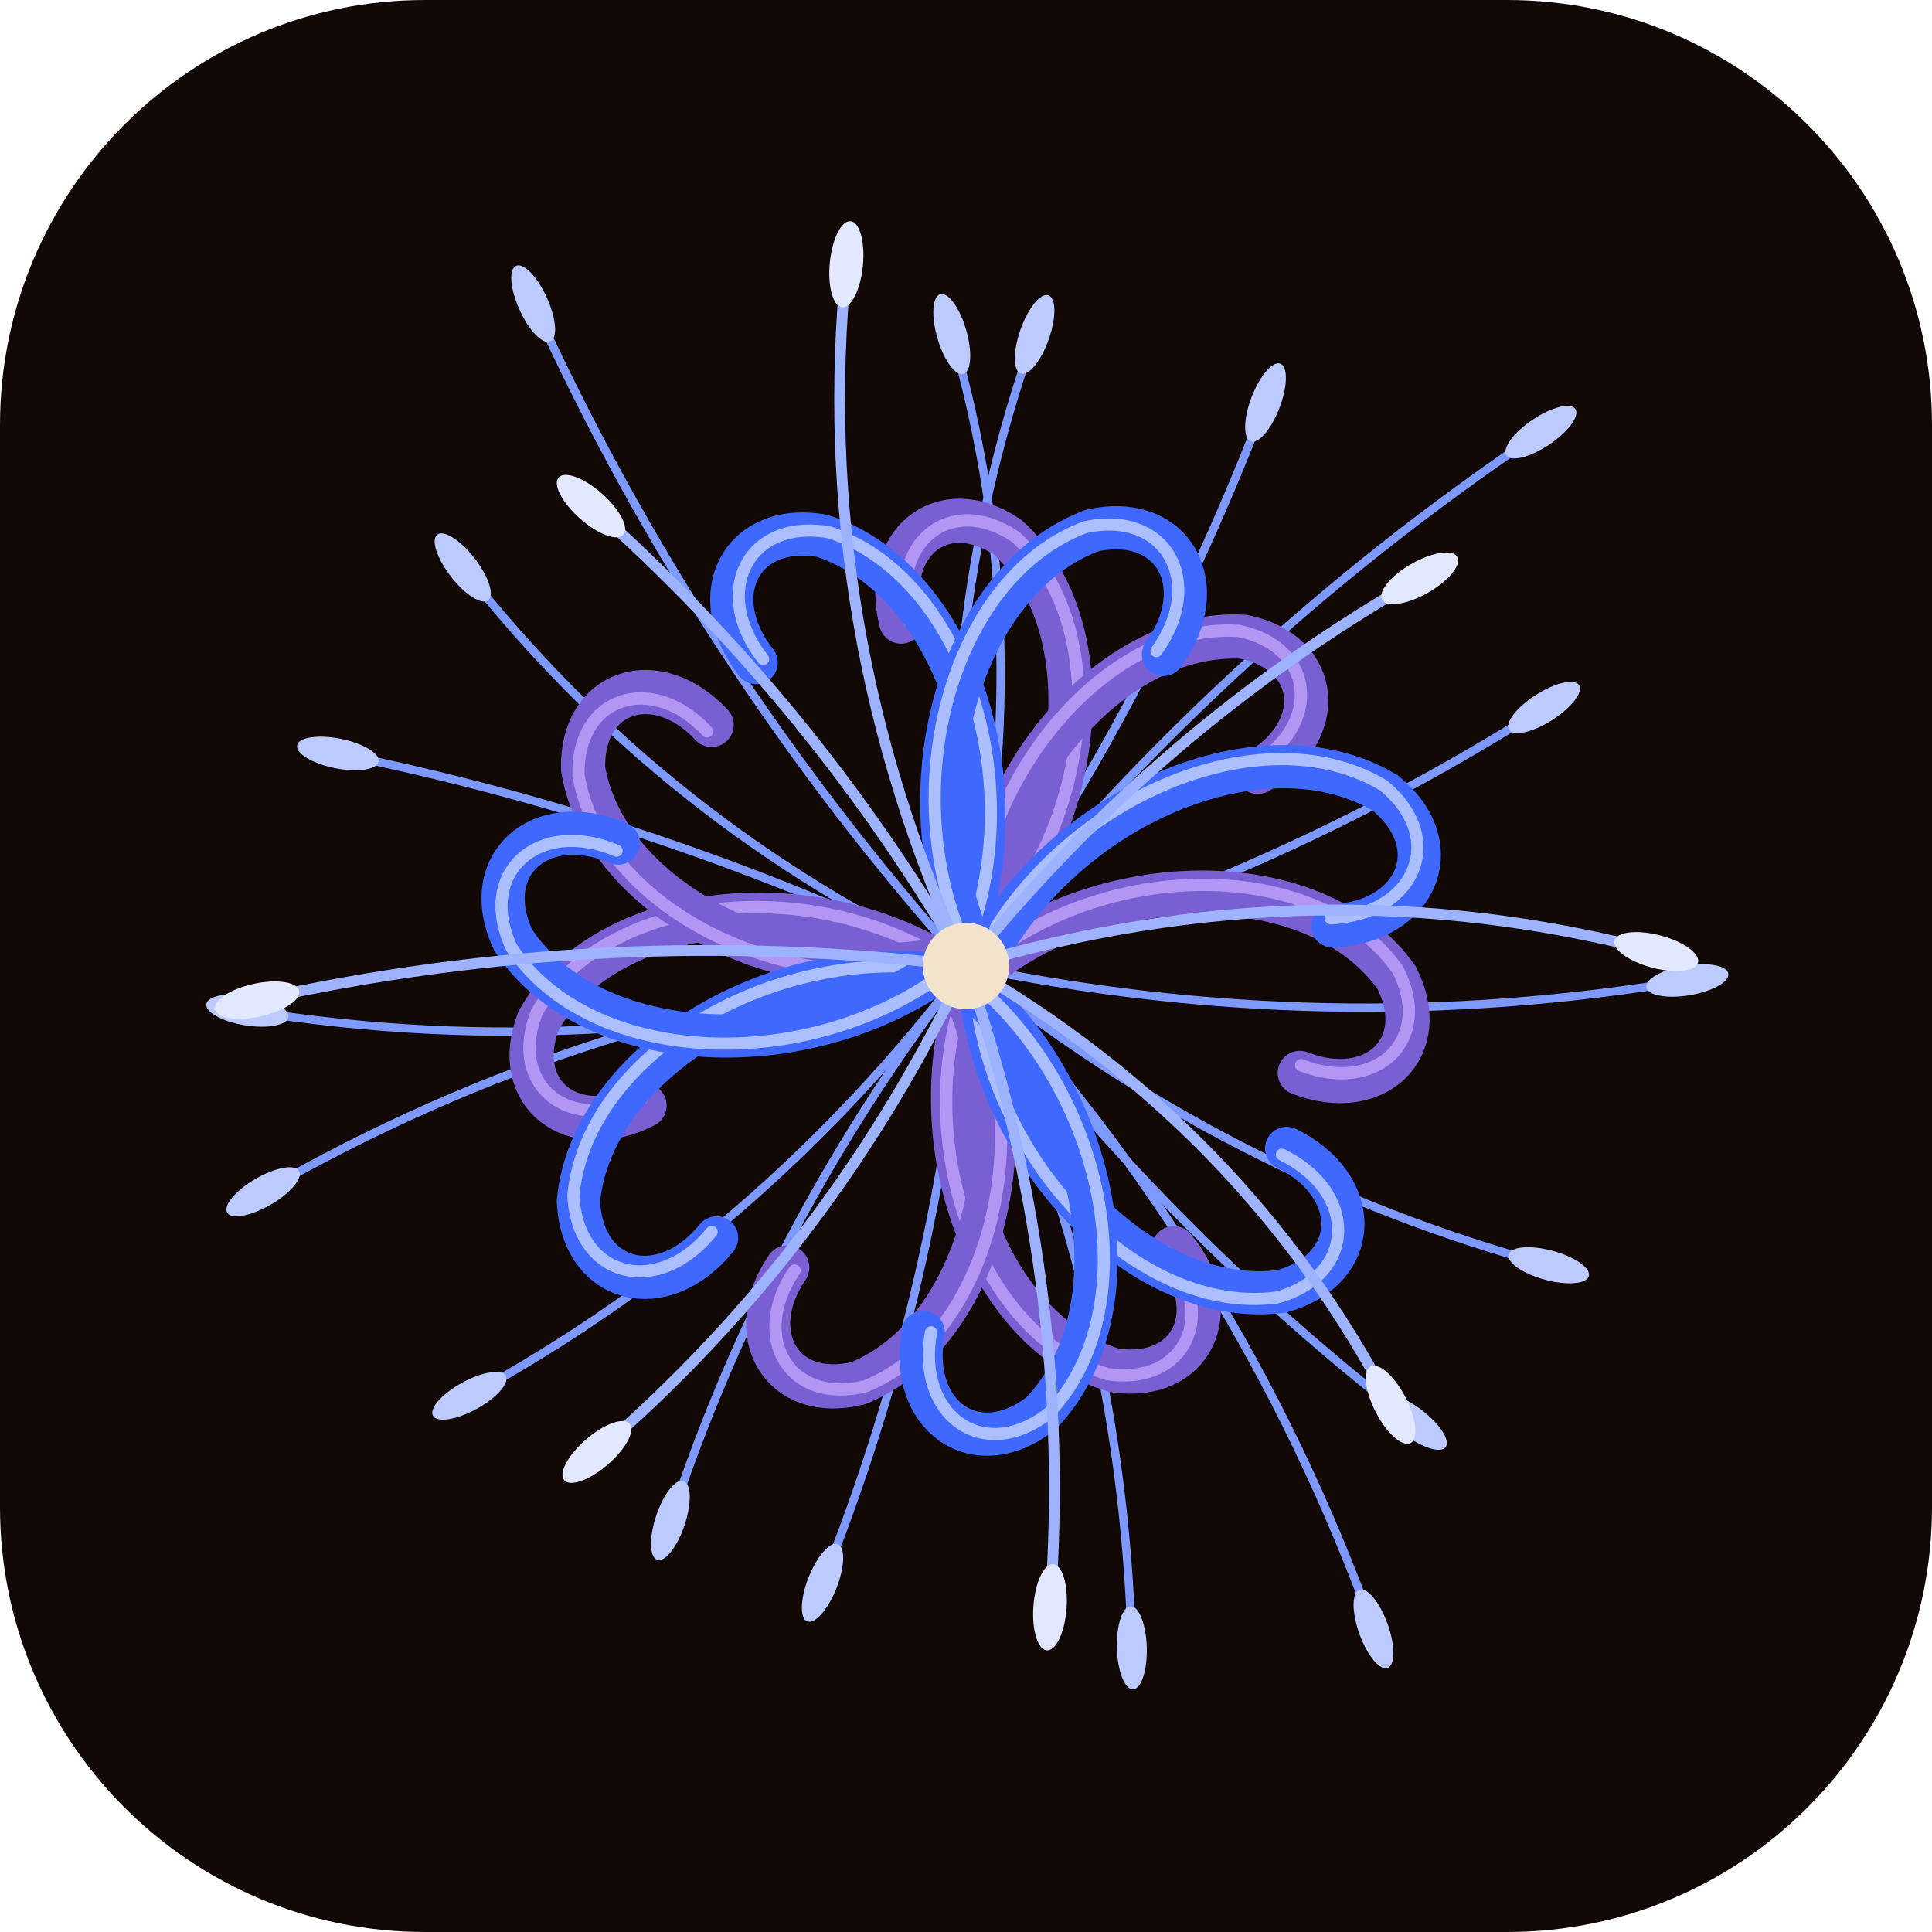
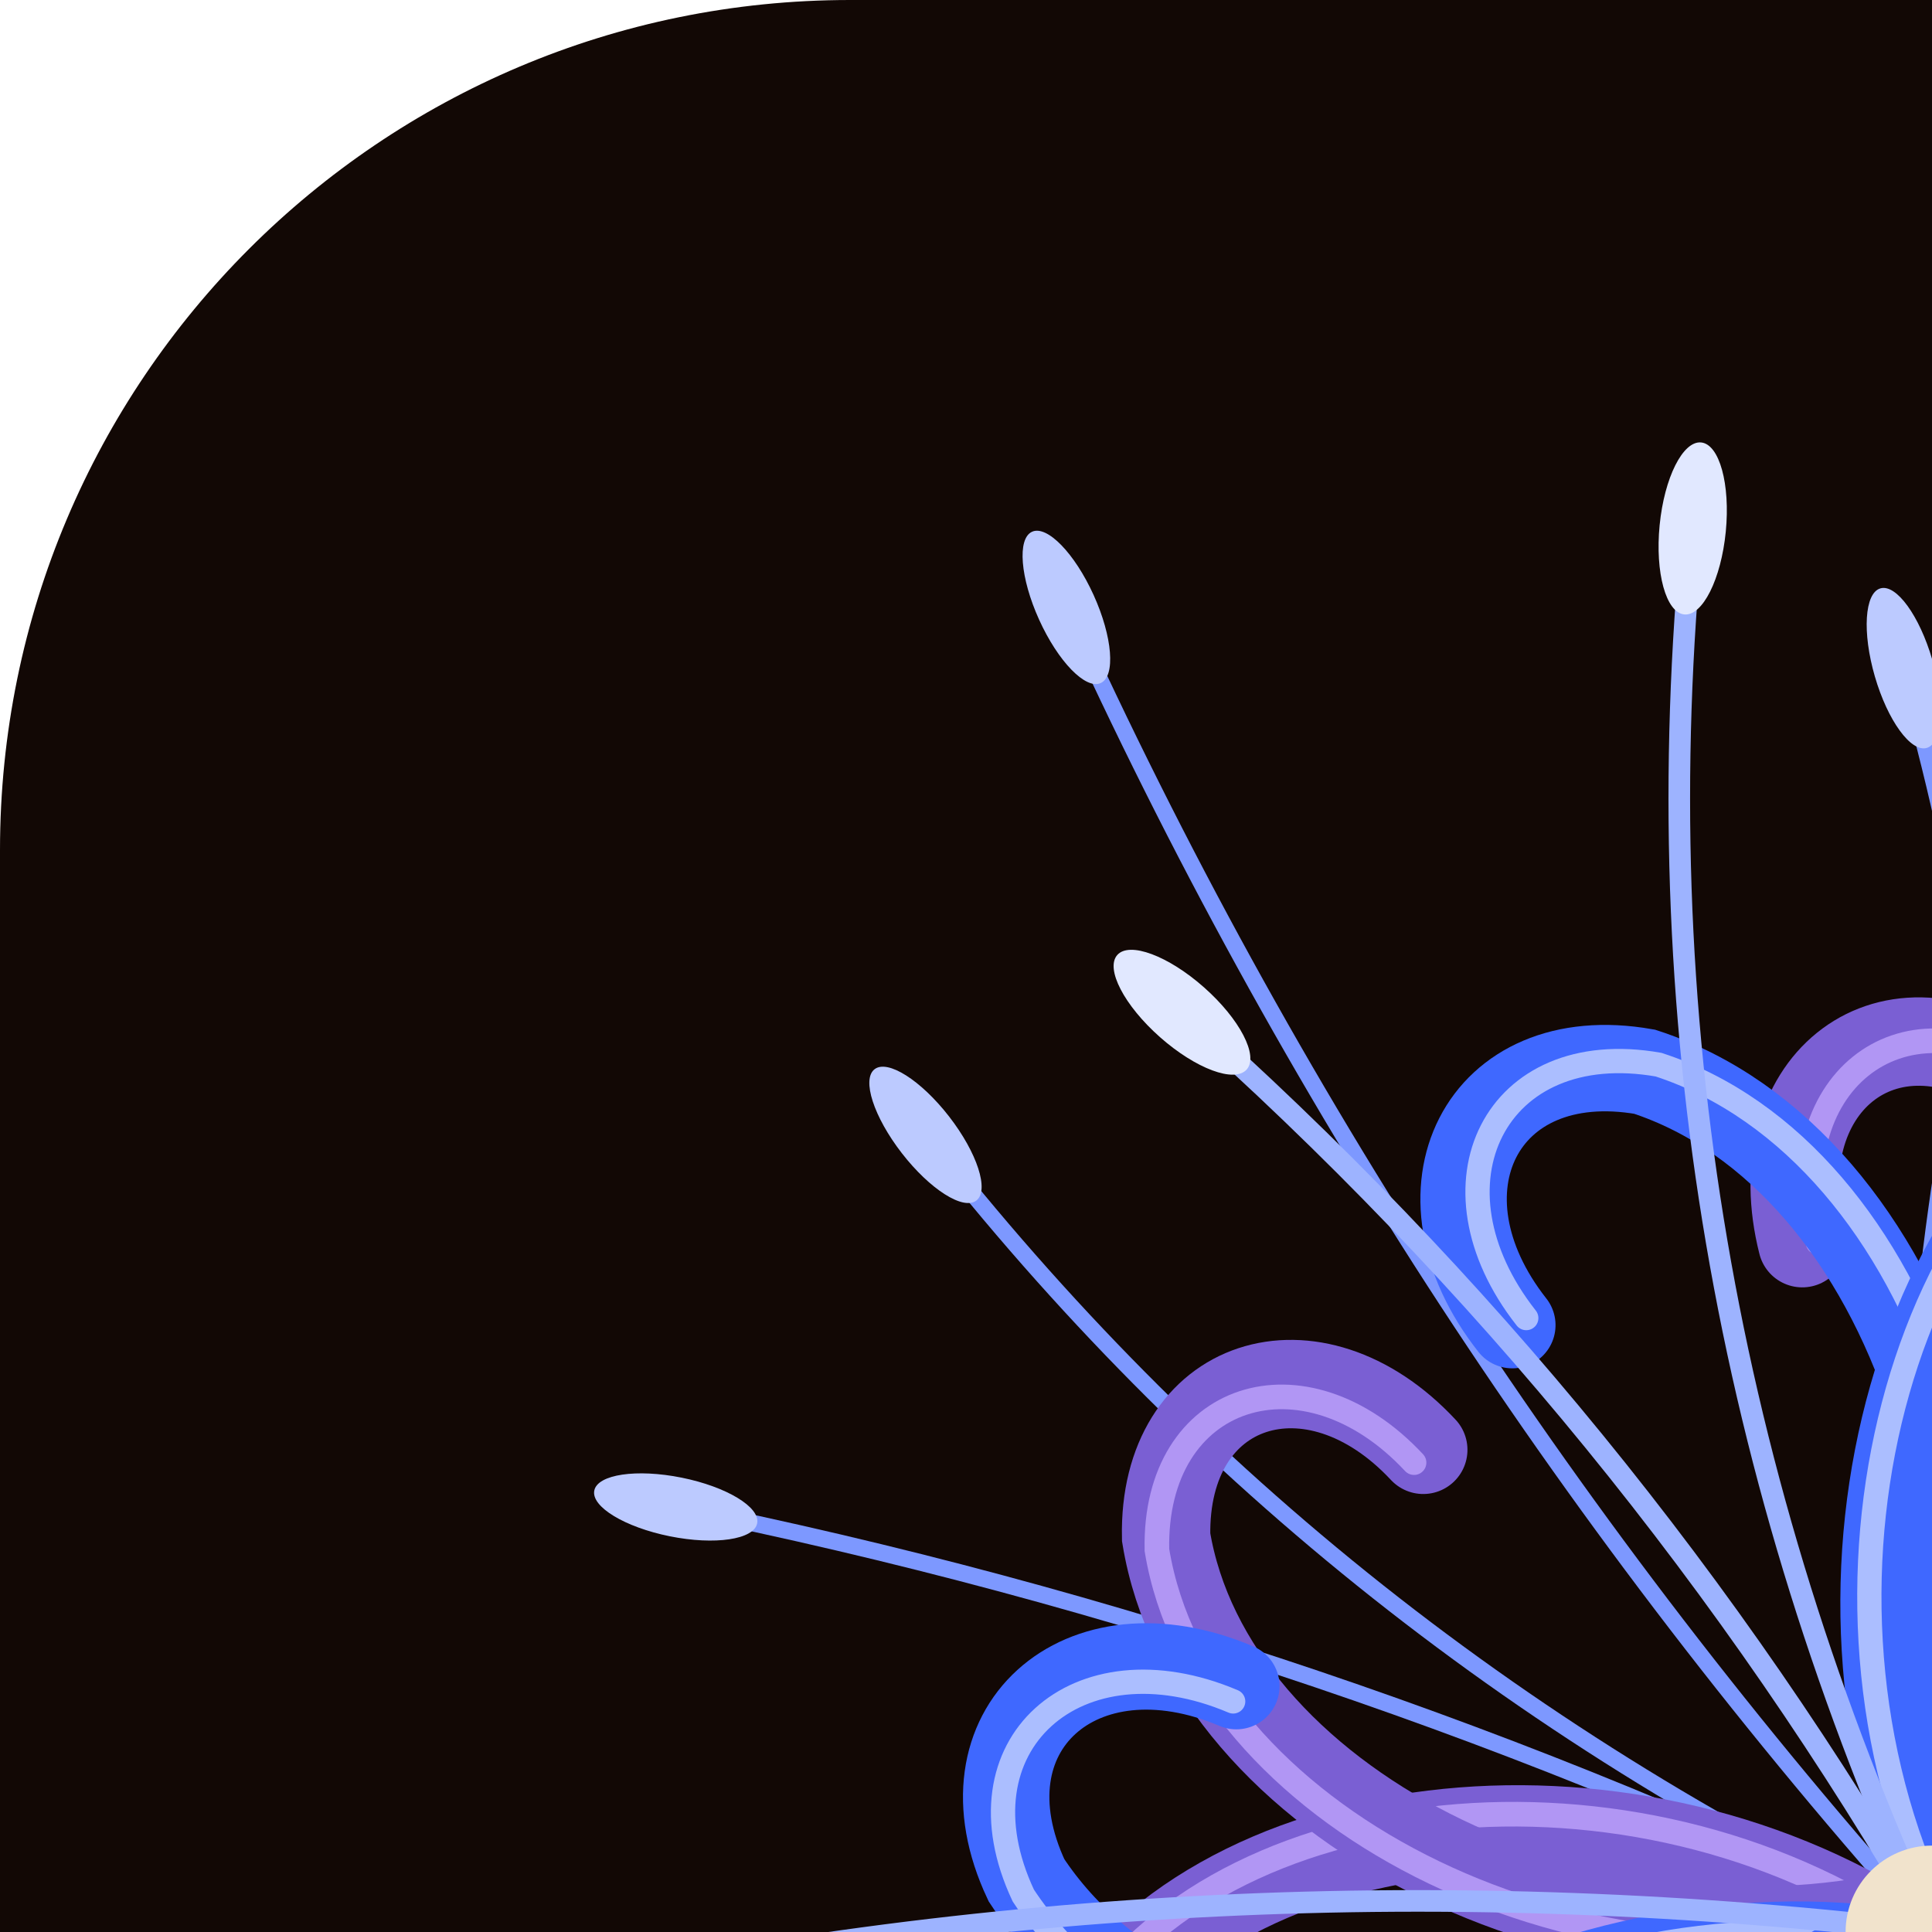
- <svg xmlns="http://www.w3.org/2000/svg" viewBox="-50 -50 100 100" width="512" height="512">
+ <svg xmlns="http://www.w3.org/2000/svg" viewBox="-50 -50 50 50" width="512" height="512">
  <rect x="-50" y="-50" width="100" height="100" rx="22" fill="#120805" />
  <g transform="scale(0.86)">
    <g transform="rotate(-0.7)">
      <path d="M0 0 Q21.7 4.8 43.4 1.4" fill="none" stroke="#7d98ff" stroke-width="0.5" stroke-linecap="round" />
      <ellipse cx="43.4" cy="1.4" rx="2.5" ry="0.9" fill="#bccaff" transform="rotate(-8.8 43.4 1.4)" />
    </g>
    <g transform="rotate(25.0)">
      <path d="M0 0 Q19.7 4.9 39.4 1.5" fill="none" stroke="#7d98ff" stroke-width="0.5" stroke-linecap="round" />
      <ellipse cx="39.4" cy="1.5" rx="2.5" ry="0.9" fill="#bccaff" transform="rotate(-9.9 39.4 1.5)" />
    </g>
    <g transform="rotate(44.1)">
      <path d="M0 0 Q19.2 3.2 38.4 1.0" fill="none" stroke="#7d98ff" stroke-width="0.5" stroke-linecap="round" />
      <ellipse cx="38.4" cy="1.0" rx="2.5" ry="0.9" fill="#bccaff" transform="rotate(-6.7 38.4 1.0)" />
    </g>
    <g transform="rotate(60.5)">
      <path d="M0 0 Q23.4 -5.7 46.8 -1.7" fill="none" stroke="#7d98ff" stroke-width="0.5" stroke-linecap="round" />
      <ellipse cx="46.8" cy="-1.7" rx="2.5" ry="0.9" fill="#bccaff" transform="rotate(9.7 46.8 -1.7)" />
    </g>
    <g transform="rotate(78.5)">
      <path d="M0 0 Q21.1 -5.3 42.2 -1.6" fill="none" stroke="#7d98ff" stroke-width="0.5" stroke-linecap="round" />
      <ellipse cx="42.2" cy="-1.6" rx="2.5" ry="0.9" fill="#bccaff" transform="rotate(9.9 42.2 -1.6)" />
    </g>
    <g transform="rotate(104.6)">
      <path d="M0 0 Q19.1 -3.4 38.1 -1.0" fill="none" stroke="#7d98ff" stroke-width="0.5" stroke-linecap="round" />
      <ellipse cx="38.1" cy="-1.0" rx="2.5" ry="0.9" fill="#bccaff" transform="rotate(7.0 38.1 -1.0)" />
    </g>
    <g transform="rotate(116.4)">
      <path d="M0 0 Q18.9 3.8 37.8 1.1" fill="none" stroke="#7d98ff" stroke-width="0.5" stroke-linecap="round" />
      <ellipse cx="37.8" cy="1.1" rx="2.5" ry="0.9" fill="#bccaff" transform="rotate(-7.9 37.8 1.1)" />
    </g>
    <g transform="rotate(141.3)">
      <path d="M0 0 Q19.8 -5.0 39.5 -1.5" fill="none" stroke="#7d98ff" stroke-width="0.5" stroke-linecap="round" />
      <ellipse cx="39.5" cy="-1.5" rx="2.5" ry="0.9" fill="#bccaff" transform="rotate(10.0 39.5 -1.5)" />
    </g>
    <g transform="rotate(160.0)">
      <path d="M0 0 Q22.2 5.6 44.4 1.7" fill="none" stroke="#7d98ff" stroke-width="0.5" stroke-linecap="round" />
      <ellipse cx="44.4" cy="1.7" rx="2.5" ry="0.9" fill="#bccaff" transform="rotate(-10.1 44.4 1.7)" />
    </g>
    <g transform="rotate(178.7)">
      <path d="M0 0 Q21.6 -5.7 43.3 -1.7" fill="none" stroke="#7d98ff" stroke-width="0.5" stroke-linecap="round" />
      <ellipse cx="43.3" cy="-1.7" rx="2.5" ry="0.9" fill="#bccaff" transform="rotate(10.4 43.3 -1.7)" />
    </g>
    <g transform="rotate(197.4)">
      <path d="M0 0 Q19.9 3.0 39.9 0.9" fill="none" stroke="#7d98ff" stroke-width="0.5" stroke-linecap="round" />
      <ellipse cx="39.9" cy="0.9" rx="2.5" ry="0.9" fill="#bccaff" transform="rotate(-6.0 39.9 0.9)" />
    </g>
    <g transform="rotate(220.9)">
      <path d="M0 0 Q19.3 -5.5 38.6 -1.7" fill="none" stroke="#7d98ff" stroke-width="0.5" stroke-linecap="round" />
      <ellipse cx="38.6" cy="-1.7" rx="2.5" ry="0.9" fill="#bccaff" transform="rotate(11.3 38.6 -1.7)" />
    </g>
    <g transform="rotate(238.4)">
      <path d="M0 0 Q23.8 -4.3 47.6 -1.3" fill="none" stroke="#7d98ff" stroke-width="0.5" stroke-linecap="round" />
      <ellipse cx="47.6" cy="-1.3" rx="2.5" ry="0.9" fill="#bccaff" transform="rotate(7.2 47.6 -1.3)" />
    </g>
    <g transform="rotate(266.0)">
      <path d="M0 0 Q19.0 5.9 38.0 1.8" fill="none" stroke="#7d98ff" stroke-width="0.5" stroke-linecap="round" />
      <ellipse cx="38.0" cy="1.8" rx="2.5" ry="0.9" fill="#bccaff" transform="rotate(-12.2 38.0 1.8)" />
    </g>
    <g transform="rotate(278.6)">
      <path d="M0 0 Q19.1 -5.3 38.2 -1.6" fill="none" stroke="#7d98ff" stroke-width="0.5" stroke-linecap="round" />
      <ellipse cx="38.2" cy="-1.6" rx="2.5" ry="0.9" fill="#bccaff" transform="rotate(10.9 38.2 -1.6)" />
    </g>
    <g transform="rotate(296.8)">
      <path d="M0 0 Q19.2 2.8 38.4 0.8" fill="none" stroke="#7d98ff" stroke-width="0.5" stroke-linecap="round" />
      <ellipse cx="38.4" cy="0.8" rx="2.5" ry="0.9" fill="#bccaff" transform="rotate(-5.9 38.4 0.8)" />
    </g>
    <g transform="rotate(318.7)">
      <path d="M0 0 Q23.6 -4.4 47.2 -1.3" fill="none" stroke="#7d98ff" stroke-width="0.5" stroke-linecap="round" />
      <ellipse cx="47.2" cy="-1.3" rx="2.5" ry="0.9" fill="#bccaff" transform="rotate(7.4 47.2 -1.3)" />
    </g>
    <g transform="rotate(334.4)">
      <path d="M0 0 Q19.0 3.3 38.1 1.0" fill="none" stroke="#7d98ff" stroke-width="0.5" stroke-linecap="round" />
      <ellipse cx="38.1" cy="1.0" rx="2.5" ry="0.9" fill="#bccaff" transform="rotate(-6.9 38.1 1.0)" />
    </g>
    <g transform="rotate(10.0) scale(0.95,0.95)">
      <path d="M1 0 C8 -8 21 -10 27 -4 C30 0 27 4 22 3" fill="none" stroke="#7a5fd3" stroke-width="2.8" stroke-linecap="round" />
      <path d="M1 0 C8 -8 21 -10 27 -4 C30 0 27 4 22 3" fill="none" stroke="#c2a8ff" stroke-width="0.78" stroke-linecap="round" stroke-opacity="0.75" transform="translate(0,-0.50)" />
    </g>
    <g transform="rotate(61.4) scale(0.95,-0.95)">
      <path d="M1 0 C8 -8 21 -10 27 -4 C30 0 27 4 22 3" fill="none" stroke="#7a5fd3" stroke-width="2.8" stroke-linecap="round" />
      <path d="M1 0 C8 -8 21 -10 27 -4 C30 0 27 4 22 3" fill="none" stroke="#c2a8ff" stroke-width="0.78" stroke-linecap="round" stroke-opacity="0.75" transform="translate(0,-0.50)" />
    </g>
    <g transform="rotate(112.9) scale(0.95,0.95)">
      <path d="M1 0 C8 -8 21 -10 27 -4 C30 0 27 4 22 3" fill="none" stroke="#7a5fd3" stroke-width="2.8" stroke-linecap="round" />
      <path d="M1 0 C8 -8 21 -10 27 -4 C30 0 27 4 22 3" fill="none" stroke="#c2a8ff" stroke-width="0.78" stroke-linecap="round" stroke-opacity="0.75" transform="translate(0,-0.50)" />
    </g>
    <g transform="rotate(164.3) scale(0.95,-0.95)">
      <path d="M1 0 C8 -8 21 -10 27 -4 C30 0 27 4 22 3" fill="none" stroke="#7a5fd3" stroke-width="2.8" stroke-linecap="round" />
      <path d="M1 0 C8 -8 21 -10 27 -4 C30 0 27 4 22 3" fill="none" stroke="#c2a8ff" stroke-width="0.78" stroke-linecap="round" stroke-opacity="0.75" transform="translate(0,-0.50)" />
    </g>
    <g transform="rotate(215.7) scale(0.95,0.95)">
      <path d="M1 0 C8 -8 21 -10 27 -4 C30 0 27 4 22 3" fill="none" stroke="#7a5fd3" stroke-width="2.8" stroke-linecap="round" />
      <path d="M1 0 C8 -8 21 -10 27 -4 C30 0 27 4 22 3" fill="none" stroke="#c2a8ff" stroke-width="0.78" stroke-linecap="round" stroke-opacity="0.75" transform="translate(0,-0.50)" />
    </g>
    <g transform="rotate(267.1) scale(0.95,-0.95)">
      <path d="M1 0 C8 -8 21 -10 27 -4 C30 0 27 4 22 3" fill="none" stroke="#7a5fd3" stroke-width="2.8" stroke-linecap="round" />
      <path d="M1 0 C8 -8 21 -10 27 -4 C30 0 27 4 22 3" fill="none" stroke="#c2a8ff" stroke-width="0.78" stroke-linecap="round" stroke-opacity="0.75" transform="translate(0,-0.50)" />
    </g>
    <g transform="rotate(318.6) scale(0.95,0.95)">
      <path d="M1 0 C8 -8 21 -10 27 -4 C30 0 27 4 22 3" fill="none" stroke="#7a5fd3" stroke-width="2.8" stroke-linecap="round" />
      <path d="M1 0 C8 -8 21 -10 27 -4 C30 0 27 4 22 3" fill="none" stroke="#c2a8ff" stroke-width="0.78" stroke-linecap="round" stroke-opacity="0.75" transform="translate(0,-0.50)" />
    </g>
    <g transform="rotate(-14.0) scale(1.0,1.0)">
      <path d="M1 0 C8 -8 21 -10 27 -4 C30 0 27 4 22 3" fill="none" stroke="#3f68ff" stroke-width="2.6" stroke-linecap="round" />
      <path d="M1 0 C8 -8 21 -10 27 -4 C30 0 27 4 22 3" fill="none" stroke="#cfdbff" stroke-width="0.73" stroke-linecap="round" stroke-opacity="0.75" transform="translate(0,-0.47)" />
    </g>
    <g transform="rotate(37.4) scale(1.0,-1.0)">
      <path d="M1 0 C8 -8 21 -10 27 -4 C30 0 27 4 22 3" fill="none" stroke="#3f68ff" stroke-width="2.6" stroke-linecap="round" />
      <path d="M1 0 C8 -8 21 -10 27 -4 C30 0 27 4 22 3" fill="none" stroke="#cfdbff" stroke-width="0.73" stroke-linecap="round" stroke-opacity="0.75" transform="translate(0,-0.47)" />
    </g>
    <g transform="rotate(88.9) scale(1.0,1.0)">
      <path d="M1 0 C8 -8 21 -10 27 -4 C30 0 27 4 22 3" fill="none" stroke="#3f68ff" stroke-width="2.6" stroke-linecap="round" />
      <path d="M1 0 C8 -8 21 -10 27 -4 C30 0 27 4 22 3" fill="none" stroke="#cfdbff" stroke-width="0.73" stroke-linecap="round" stroke-opacity="0.75" transform="translate(0,-0.47)" />
    </g>
    <g transform="rotate(140.3) scale(1.0,-1.0)">
      <path d="M1 0 C8 -8 21 -10 27 -4 C30 0 27 4 22 3" fill="none" stroke="#3f68ff" stroke-width="2.6" stroke-linecap="round" />
      <path d="M1 0 C8 -8 21 -10 27 -4 C30 0 27 4 22 3" fill="none" stroke="#cfdbff" stroke-width="0.73" stroke-linecap="round" stroke-opacity="0.75" transform="translate(0,-0.47)" />
    </g>
    <g transform="rotate(191.7) scale(1.0,1.0)">
      <path d="M1 0 C8 -8 21 -10 27 -4 C30 0 27 4 22 3" fill="none" stroke="#3f68ff" stroke-width="2.6" stroke-linecap="round" />
      <path d="M1 0 C8 -8 21 -10 27 -4 C30 0 27 4 22 3" fill="none" stroke="#cfdbff" stroke-width="0.73" stroke-linecap="round" stroke-opacity="0.75" transform="translate(0,-0.47)" />
    </g>
    <g transform="rotate(243.1) scale(1.0,-1.0)">
      <path d="M1 0 C8 -8 21 -10 27 -4 C30 0 27 4 22 3" fill="none" stroke="#3f68ff" stroke-width="2.6" stroke-linecap="round" />
      <path d="M1 0 C8 -8 21 -10 27 -4 C30 0 27 4 22 3" fill="none" stroke="#cfdbff" stroke-width="0.73" stroke-linecap="round" stroke-opacity="0.75" transform="translate(0,-0.47)" />
    </g>
    <g transform="rotate(294.6) scale(1.0,1.0)">
      <path d="M1 0 C8 -8 21 -10 27 -4 C30 0 27 4 22 3" fill="none" stroke="#3f68ff" stroke-width="2.6" stroke-linecap="round" />
      <path d="M1 0 C8 -8 21 -10 27 -4 C30 0 27 4 22 3" fill="none" stroke="#cfdbff" stroke-width="0.73" stroke-linecap="round" stroke-opacity="0.75" transform="translate(0,-0.47)" />
    </g>
    <g transform="rotate(1.7)">
      <path d="M0 0 Q20.8 -6.9 41.5 -2.1" fill="none" stroke="#9db3ff" stroke-width="0.65" stroke-linecap="round" />
      <ellipse cx="41.5" cy="-2.1" rx="2.6" ry="1.0" fill="#e1e8ff" transform="rotate(13.1 41.5 -2.1)" />
    </g>
    <g transform="rotate(48.9)">
      <path d="M0 0 Q18.4 -6.3 36.7 -1.9" fill="none" stroke="#9db3ff" stroke-width="0.65" stroke-linecap="round" />
      <ellipse cx="36.7" cy="-1.9" rx="2.6" ry="1.0" fill="#e1e8ff" transform="rotate(13.6 36.7 -1.9)" />
    </g>
    <g transform="rotate(84.6)">
      <path d="M0 0 Q19.4 -4.7 38.9 -1.4" fill="none" stroke="#9db3ff" stroke-width="0.65" stroke-linecap="round" />
      <ellipse cx="38.9" cy="-1.4" rx="2.6" ry="1.0" fill="#e1e8ff" transform="rotate(9.6 38.9 -1.4)" />
    </g>
    <g transform="rotate(129.4)">
      <path d="M0 0 Q18.4 -4.6 36.7 -1.4" fill="none" stroke="#9db3ff" stroke-width="0.65" stroke-linecap="round" />
      <ellipse cx="36.7" cy="-1.4" rx="2.6" ry="1.0" fill="#e1e8ff" transform="rotate(9.8 36.7 -1.4)" />
    </g>
    <g transform="rotate(175.5)">
      <path d="M0 0 Q21.4 4.3 42.7 1.3" fill="none" stroke="#9db3ff" stroke-width="0.65" stroke-linecap="round" />
      <ellipse cx="42.7" cy="1.3" rx="2.6" ry="1.0" fill="#e1e8ff" transform="rotate(-7.9 42.7 1.3)" />
    </g>
    <g transform="rotate(229.2)">
      <path d="M0 0 Q17.8 3.4 35.7 1.0" fill="none" stroke="#9db3ff" stroke-width="0.65" stroke-linecap="round" />
      <ellipse cx="35.7" cy="1.0" rx="2.6" ry="1.0" fill="#e1e8ff" transform="rotate(-7.7 35.7 1.0)" />
    </g>
    <g transform="rotate(263.0)">
      <path d="M0 0 Q21.4 -6.8 42.8 -2.0" fill="none" stroke="#9db3ff" stroke-width="0.65" stroke-linecap="round" />
      <ellipse cx="42.8" cy="-2.0" rx="2.6" ry="1.0" fill="#e1e8ff" transform="rotate(12.6 42.8 -2.0)" />
    </g>
    <g transform="rotate(321.4)">
      <path d="M0 0 Q18.0 -4.0 35.9 -1.2" fill="none" stroke="#9db3ff" stroke-width="0.65" stroke-linecap="round" />
      <ellipse cx="35.9" cy="-1.2" rx="2.6" ry="1.0" fill="#e1e8ff" transform="rotate(8.9 35.9 -1.2)" />
    </g>
    <circle r="2.6" fill="#f1e3cc" />
  </g>
</svg>
